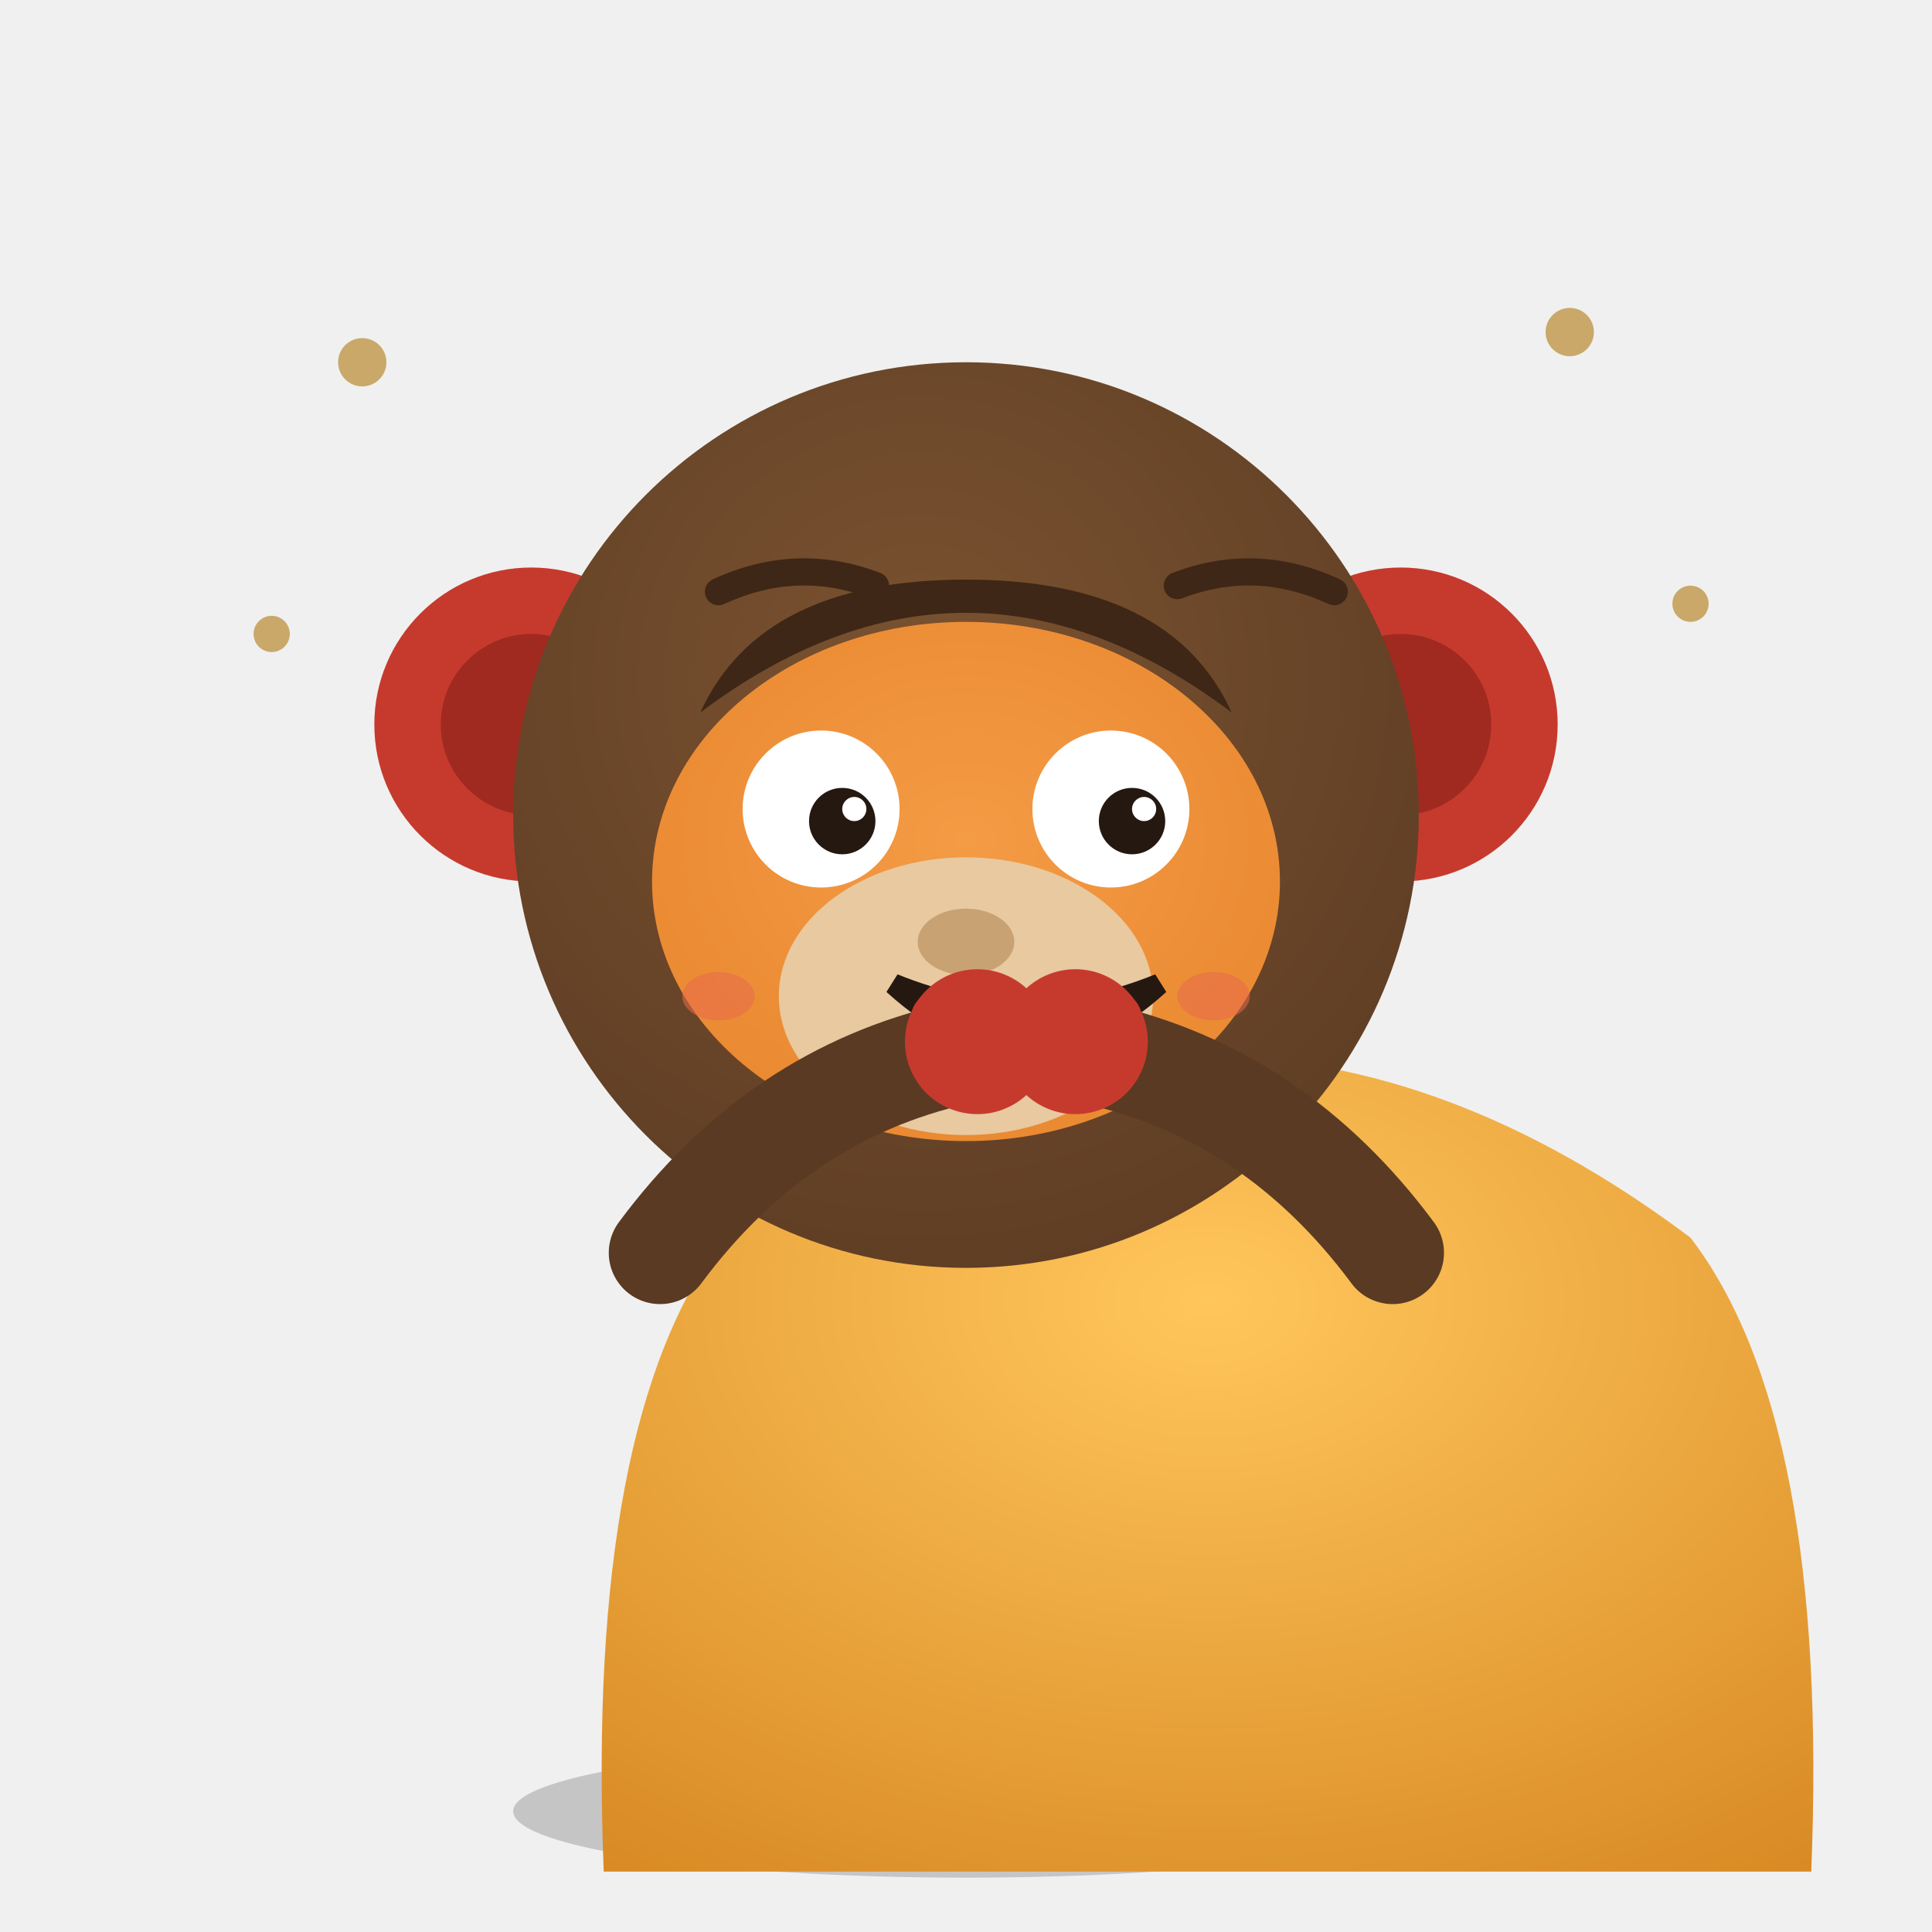
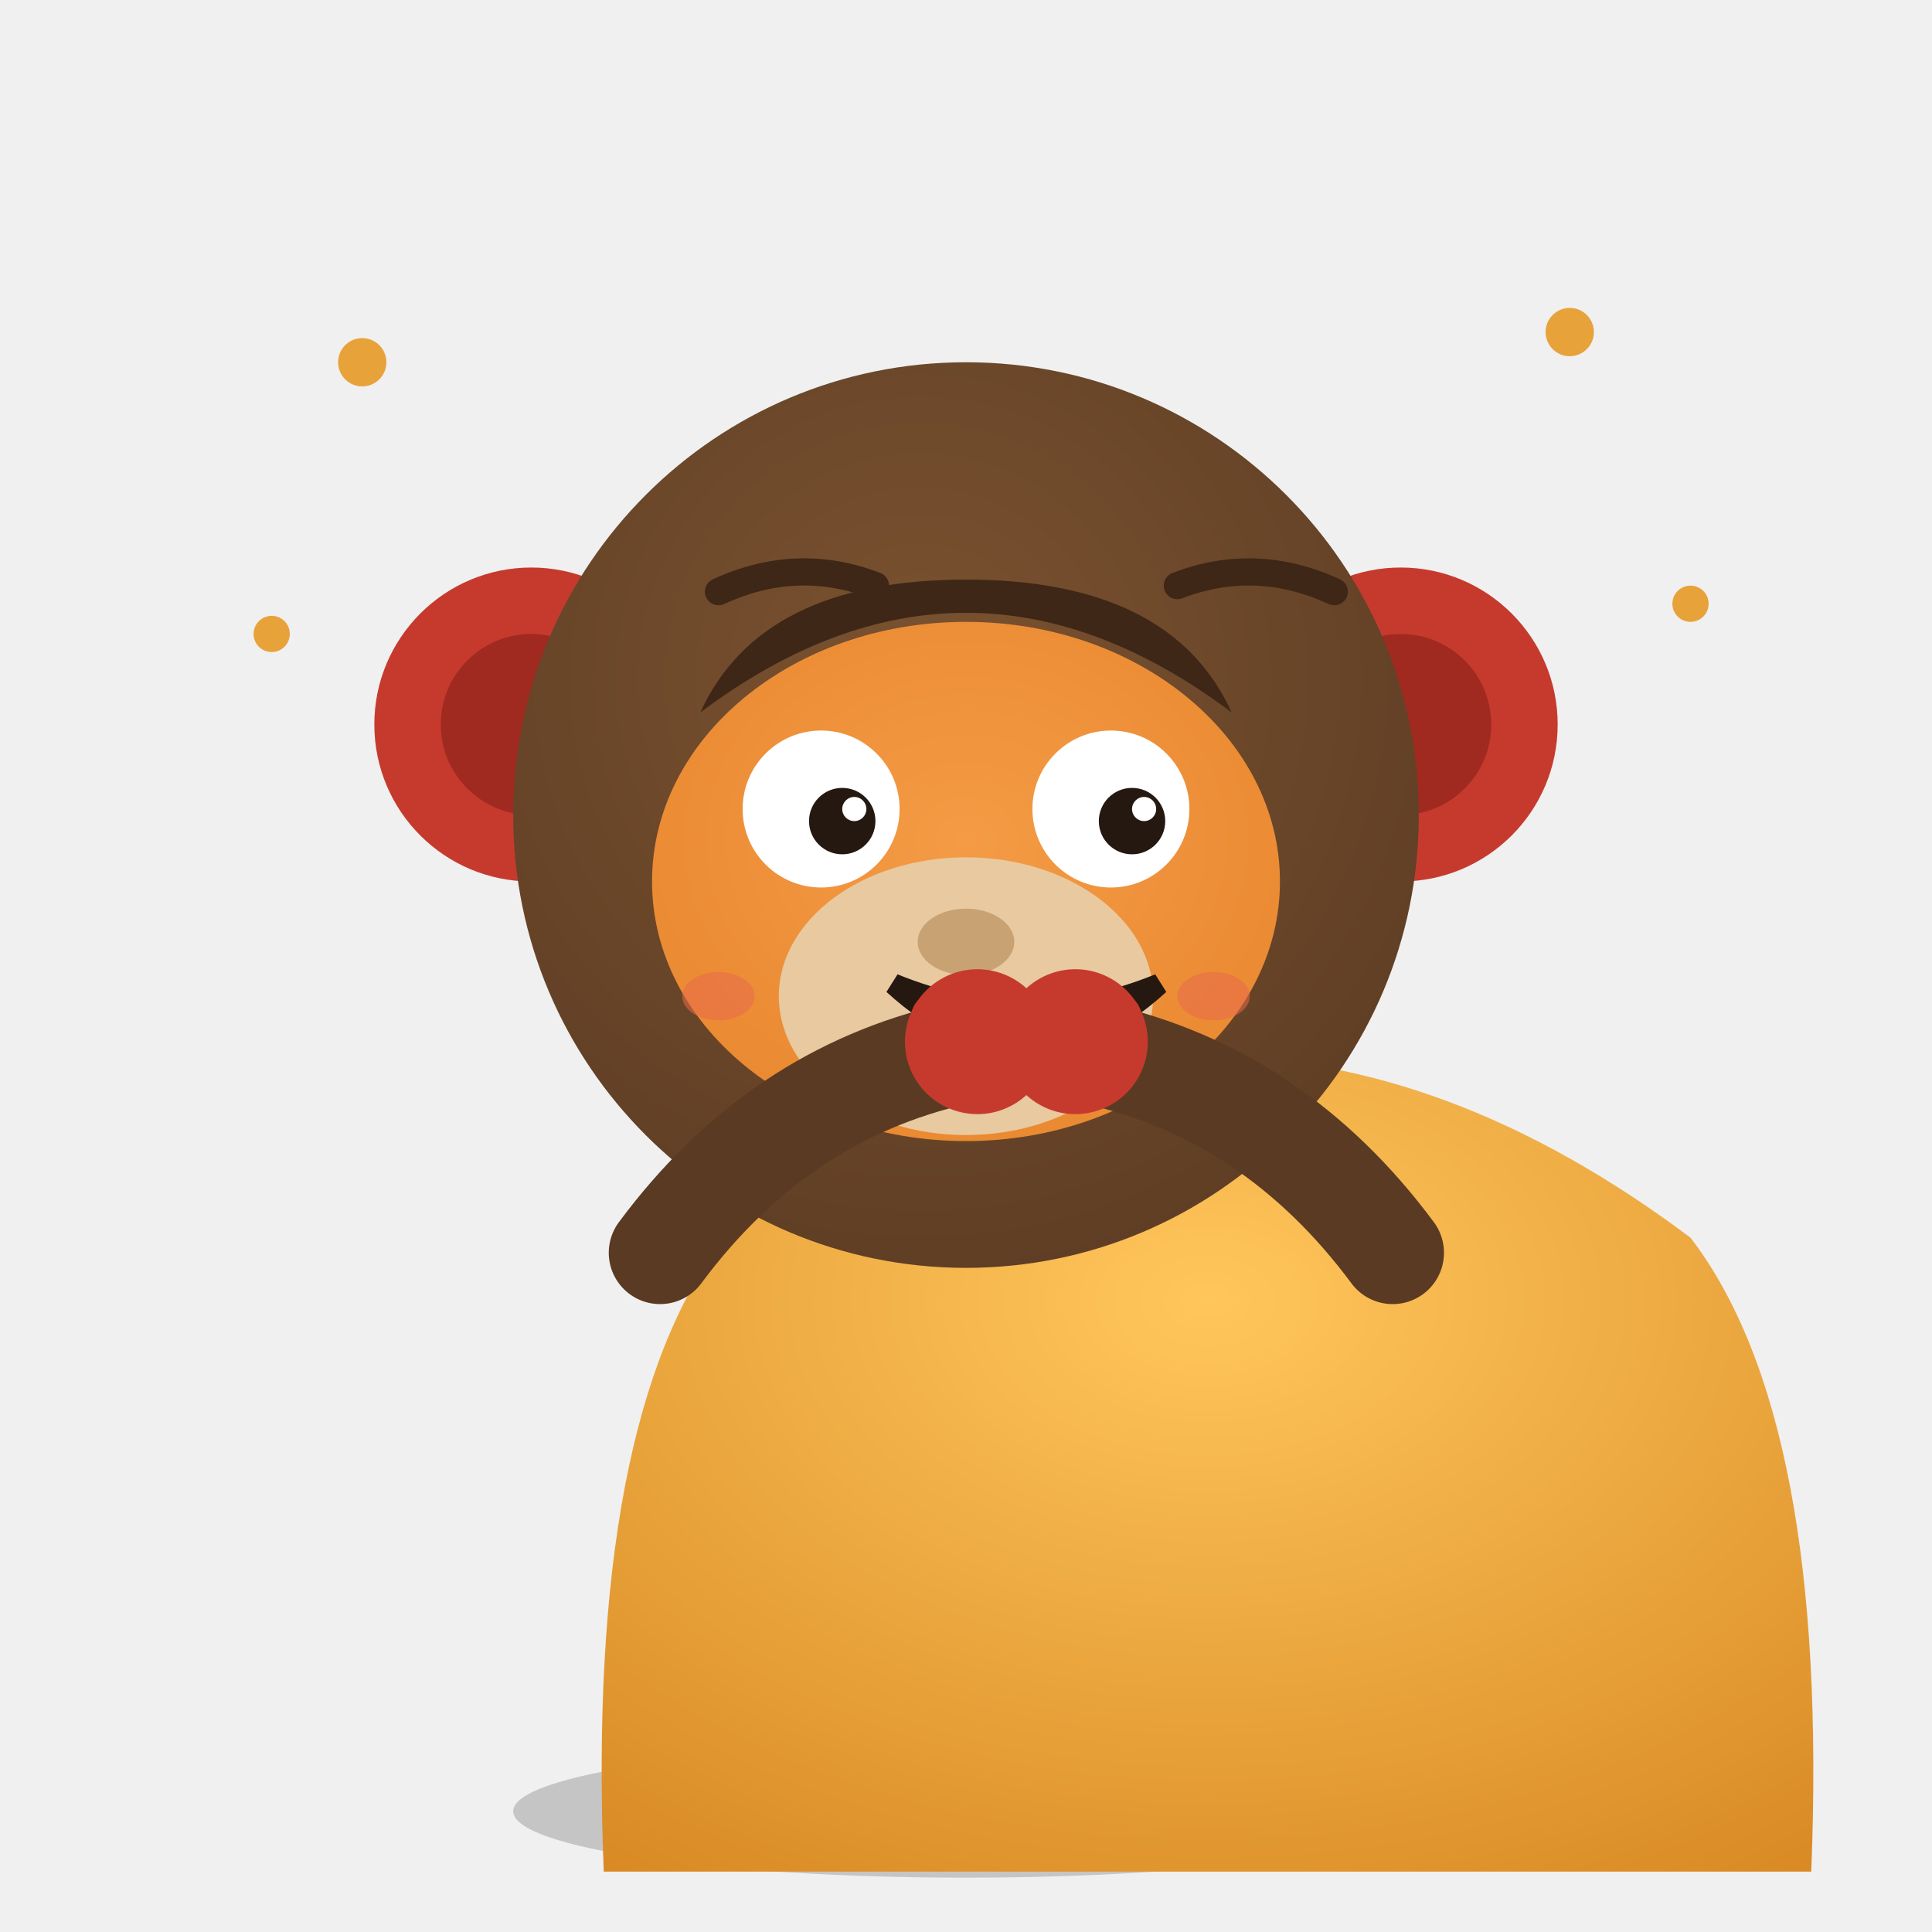
<svg xmlns="http://www.w3.org/2000/svg" viewBox="0 0 640 640" role="img" aria-label="Kanchu the GOWAYY monkey mascot">
  <defs>
    <radialGradient id="furG" cx="45%" cy="35%" r="80%">
      <stop offset="0%" stop-color="#7A5230" />
      <stop offset="100%" stop-color="#5A3A22" />
    </radialGradient>
    <radialGradient id="bodyG" cx="50%" cy="30%" r="85%">
      <stop offset="0%" stop-color="#FFC65C" />
      <stop offset="100%" stop-color="#D98A24" />
    </radialGradient>
    <radialGradient id="maskG" cx="50%" cy="42%" r="70%">
      <stop offset="0%" stop-color="#F49B45" />
      <stop offset="100%" stop-color="#E8862E" />
    </radialGradient>
  </defs>
  <ellipse cx="320" cy="600" rx="150" ry="22" fill="#000" opacity="0.18" />
  <path d="M 200 620 q -6 -150 40 -210 q 80 -60 160 -60 q 80 0 160 60 q 46 60 40 210 Z" fill="url(#bodyG)" />
  <g transform="rotate(0 320 300)">
    <circle cx="176" cy="240" r="52" fill="#C63A2E" />
    <circle cx="176" cy="240" r="30" fill="#A02A20" />
    <circle cx="464" cy="240" r="52" fill="#C63A2E" />
    <circle cx="464" cy="240" r="30" fill="#A02A20" />
    <circle cx="320" cy="270" r="150" fill="url(#furG)" />
    <path d="M 232 236 q 88 -66 176 0 q -20 -44 -88 -44 q -68 0 -88 44 Z" fill="#3E2716" />
    <ellipse cx="320" cy="292" rx="104" ry="86" fill="url(#maskG)" />
    <circle cx="272" cy="268" r="26" fill="#FFFFFF" />
    <circle cx="279" cy="272" r="11" fill="#241811" />
    <circle cx="283" cy="268" r="4" fill="#fff" />
    <circle cx="368" cy="268" r="26" fill="#FFFFFF" />
    <circle cx="375" cy="272" r="11" fill="#241811" />
    <circle cx="379" cy="268" r="4" fill="#fff" />
    <path d="M 238 196 q 26 -12 52 -2" stroke="#3E2716" stroke-width="9" stroke-linecap="round" fill="none" />
    <path d="M 390 194 q 26 -10 52 2" stroke="#3E2716" stroke-width="9" stroke-linecap="round" fill="none" />
    <ellipse cx="320" cy="330" rx="62" ry="46" fill="#E8C9A0" />
    <ellipse cx="320" cy="312" rx="16" ry="11" fill="#C9A273" />
    <path d="M 320 322 v 10" stroke="#C9A273" stroke-width="5" stroke-linecap="round" />
    <path d="M 296 326 Q 340 366 384 326 Q 340 344 296 326 Z" stroke="#241811" stroke-width="7" stroke-linecap="round" fill="#241811" />
    <ellipse cx="238" cy="330" rx="12" ry="8" fill="#E86A4A" opacity="0.55" />
    <ellipse cx="402" cy="330" rx="12" ry="8" fill="#E86A4A" opacity="0.55" />
  </g>
  <g transform="rotate(-120 210 420)">
    <path d="M 210 430 q 26 60 8 118" stroke="#5A3A22" stroke-width="34" stroke-linecap="round" fill="none" />
    <circle cx="218" cy="556" r="24" fill="#C63A2E" />
    <circle cx="232" cy="548" r="8" fill="#C63A2E" />
    <circle cx="208" cy="548" r="8" fill="#C63A2E" />
  </g>
  <g transform="rotate(120 470 420)">
    <path d="M 470 430 q -26 60 -8 118" stroke="#5A3A22" stroke-width="34" stroke-linecap="round" fill="none" />
    <circle cx="462" cy="556" r="24" fill="#C63A2E" />
    <circle cx="448" cy="548" r="8" fill="#C63A2E" />
    <circle cx="472" cy="548" r="8" fill="#C63A2E" />
  </g>
-   <g fill="#C9A86A">
+   <g fill="#E8A23A">
    <circle cx="120" cy="120" r="8" />
    <circle cx="520" cy="110" r="8" />
    <circle cx="560" cy="200" r="6" />
    <circle cx="90" cy="210" r="6" />
  </g>
</svg>
